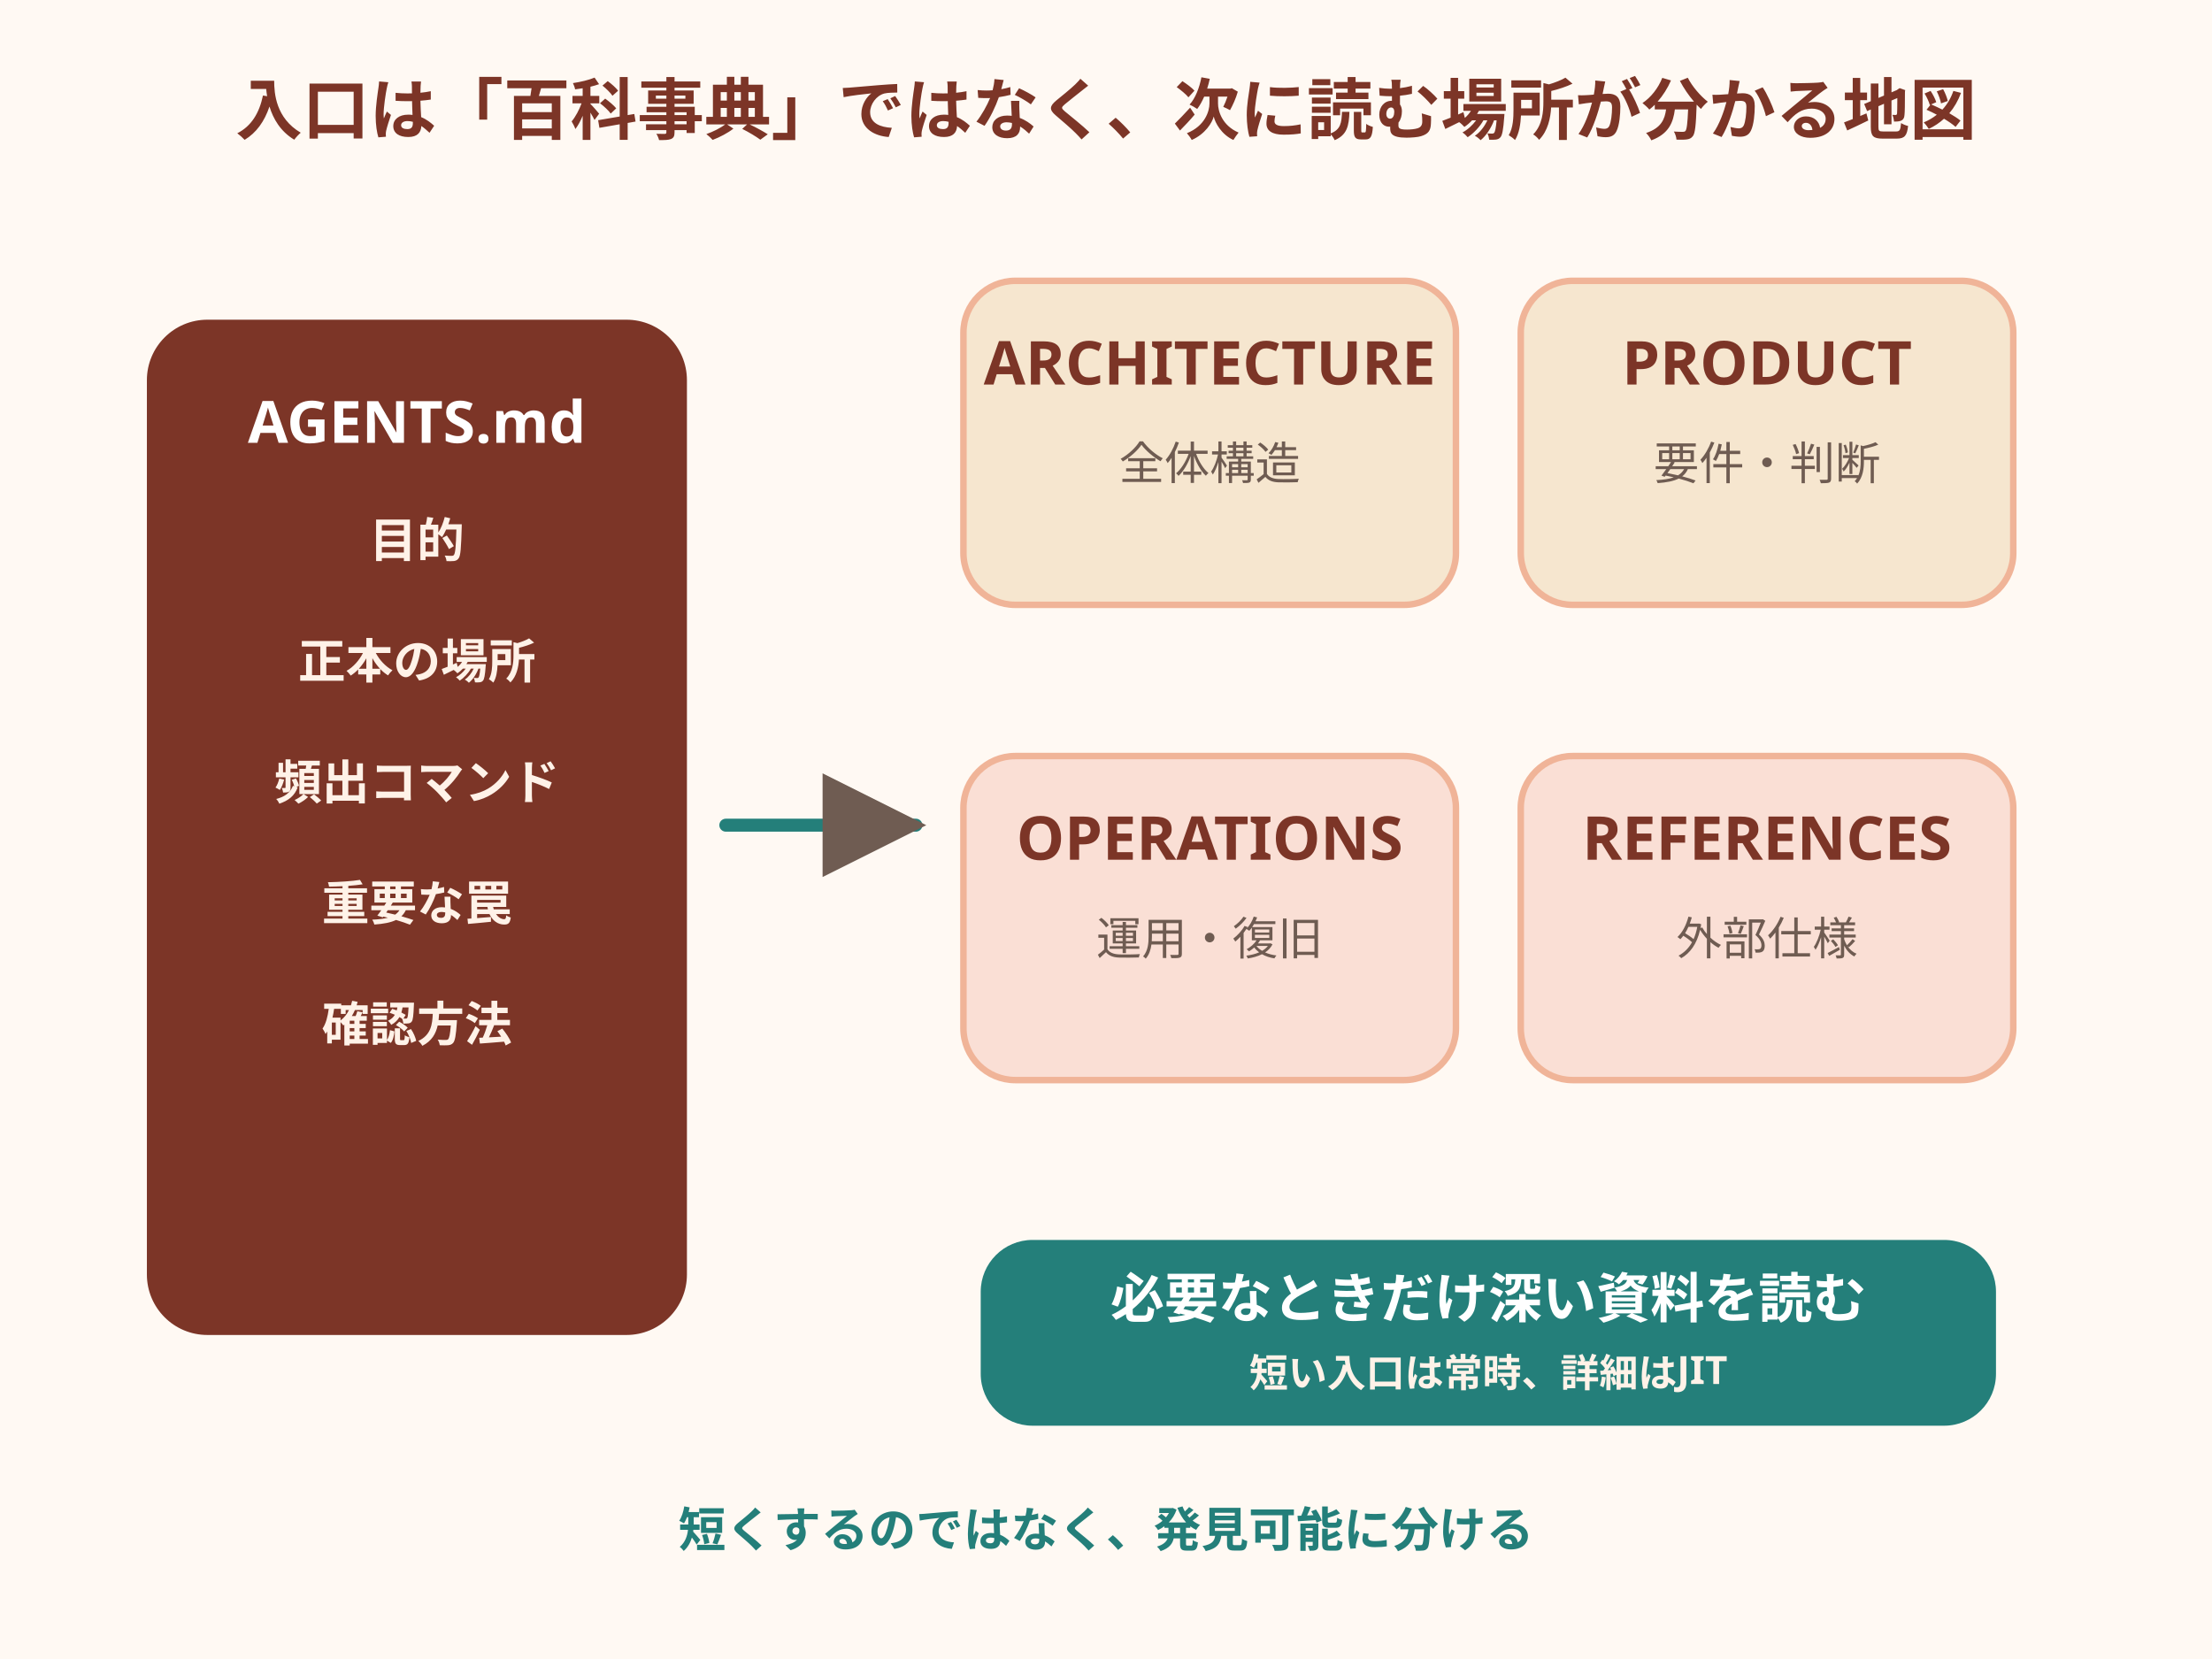
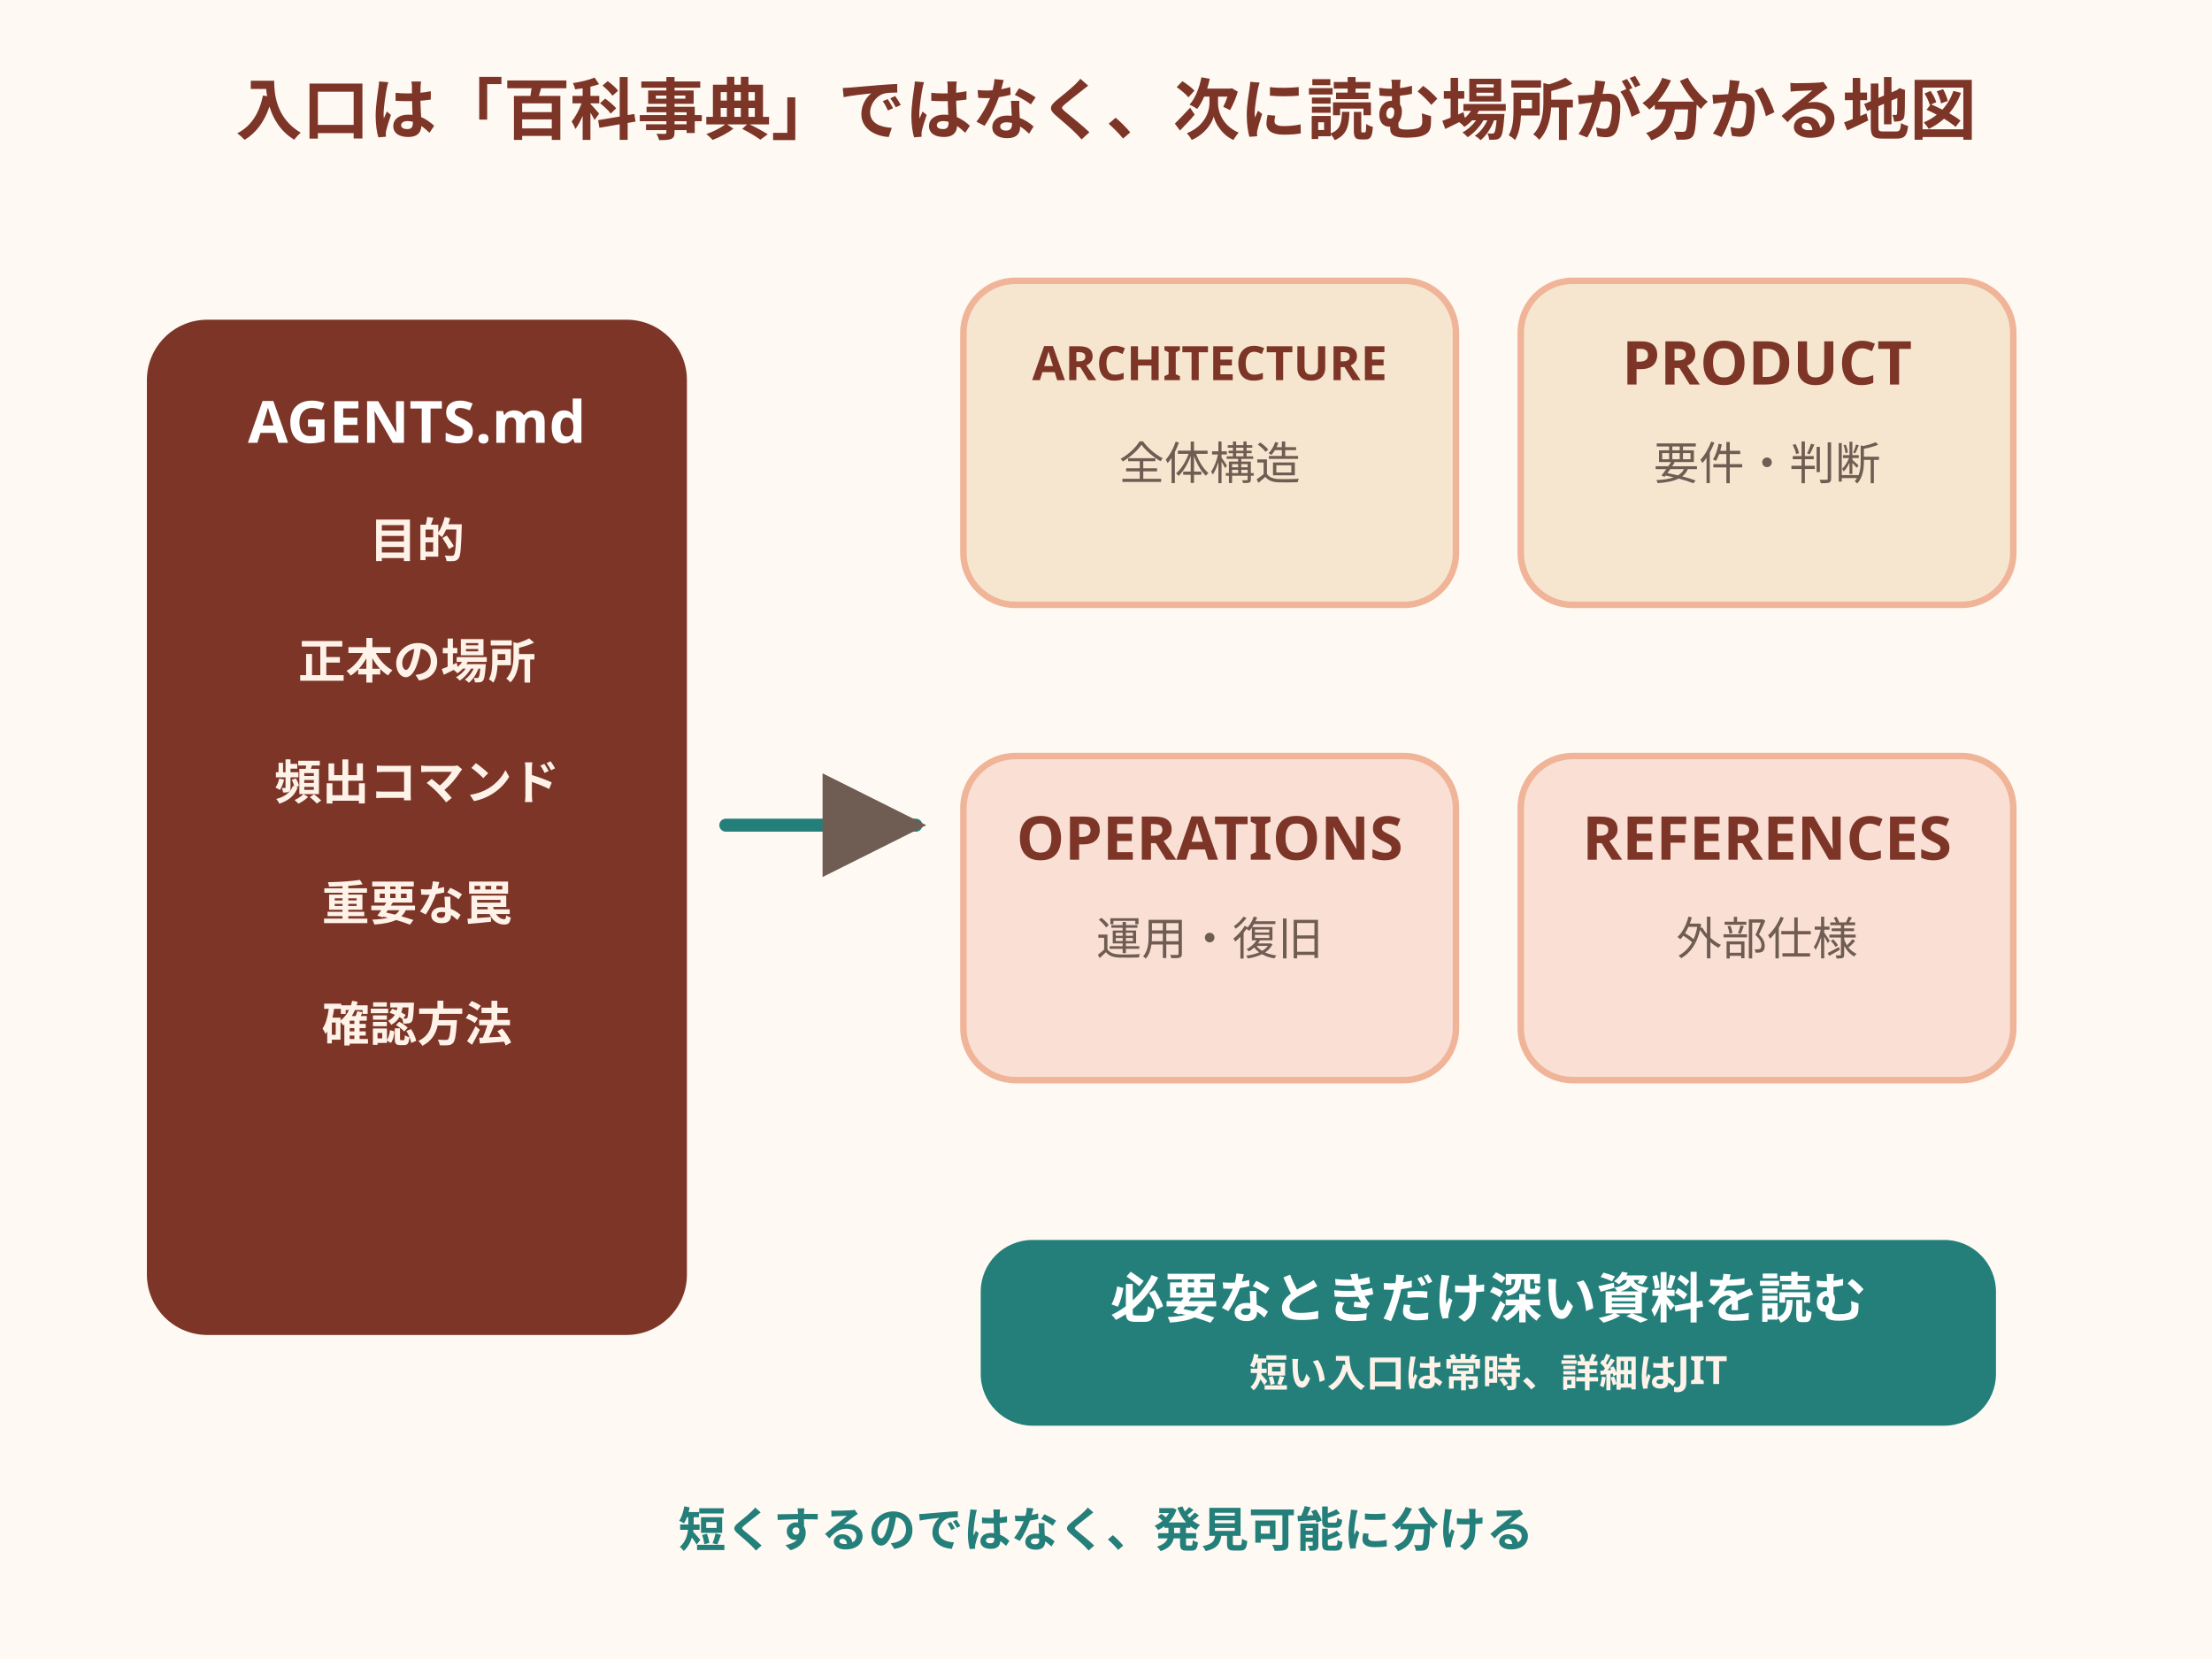
<svg xmlns="http://www.w3.org/2000/svg" width="1024" height="768" viewBox="0 0 1024 768">
  <defs>
    <marker id="arrow" viewBox="0 0 10 10" refX="9" refY="5" markerWidth="8" markerHeight="8" orient="auto-start-reverse">
      <path d="M 0 0 L 10 5 L 0 10 z" fill="#6F5C52" />
    </marker>
  </defs>
  <rect width="1024" height="768" fill="#FFF9F3" />
  <text x="512" y="62" text-anchor="middle" font-family="Hiragino Sans, Yu Gothic, sans-serif" font-size="31" font-weight="800" fill="#7C3527">入口は「百科事典」ではなく、次に読む場所が分かる地図</text>
  <rect x="68" y="148" width="250" height="470" rx="28" fill="#7C3527" stroke="#7C3527" stroke-width="0" />
  <text x="193" y="205" text-anchor="middle" font-family="Hiragino Sans, Yu Gothic, sans-serif" font-size="27" font-weight="800" fill="#FFFFFF">AGENTS.md</text>
  <text x="193" y="258" text-anchor="middle" font-family="Hiragino Sans, Yu Gothic, sans-serif" font-size="22" font-weight="700" fill="#FFF2E8">目的</text>
  <text x="193" y="314" text-anchor="middle" font-family="Hiragino Sans, Yu Gothic, sans-serif" font-size="22" font-weight="700" fill="#FFF2E8">正本の場所</text>
  <text x="193" y="370" text-anchor="middle" font-family="Hiragino Sans, Yu Gothic, sans-serif" font-size="22" font-weight="700" fill="#FFF2E8">頻出コマンド</text>
  <text x="193" y="426" text-anchor="middle" font-family="Hiragino Sans, Yu Gothic, sans-serif" font-size="22" font-weight="700" fill="#FFF2E8">重要な罠</text>
  <text x="193" y="482" text-anchor="middle" font-family="Hiragino Sans, Yu Gothic, sans-serif" font-size="22" font-weight="700" fill="#FFF2E8">確認方法</text>
  <line x1="336" y1="382" x2="424" y2="382" stroke="#247F7A" stroke-width="6" stroke-linecap="round" marker-end="url(#arrow)" />
  <rect x="446" y="130" width="228" height="150" rx="24" fill="#F6E6CF" stroke="#F0B498" stroke-width="3" />
-   <text x="560.0" y="178" text-anchor="middle" font-family="Hiragino Sans, Yu Gothic, sans-serif" font-size="28" font-weight="700" fill="#7C3527">ARCHITECTURE</text>
+   <text x="560.0" y="176" text-anchor="middle" font-family="Hiragino Sans, Yu Gothic, sans-serif" font-size="22" font-weight="700" fill="#7C3527">ARCHITECTURE</text>
  <text x="560.0" y="222" text-anchor="middle" font-family="Hiragino Sans, Yu Gothic, sans-serif" font-size="21" font-weight="500" fill="#6F5C52">全体構造</text>
  <rect x="704" y="130" width="228" height="150" rx="24" fill="#F6E6CF" stroke="#F0B498" stroke-width="3" />
  <text x="818.0" y="178" text-anchor="middle" font-family="Hiragino Sans, Yu Gothic, sans-serif" font-size="28" font-weight="700" fill="#7C3527">PRODUCT</text>
  <text x="818.0" y="222" text-anchor="middle" font-family="Hiragino Sans, Yu Gothic, sans-serif" font-size="21" font-weight="500" fill="#6F5C52">要件・判断</text>
  <rect x="446" y="350" width="228" height="150" rx="24" fill="#FADFD5" stroke="#F0B498" stroke-width="3" />
  <text x="560.0" y="398" text-anchor="middle" font-family="Hiragino Sans, Yu Gothic, sans-serif" font-size="28" font-weight="700" fill="#7C3527">OPERATIONS</text>
  <text x="560.0" y="442" text-anchor="middle" font-family="Hiragino Sans, Yu Gothic, sans-serif" font-size="21" font-weight="500" fill="#6F5C52">運用・復旧</text>
  <rect x="704" y="350" width="228" height="150" rx="24" fill="#FADFD5" stroke="#F0B498" stroke-width="3" />
  <text x="818.0" y="398" text-anchor="middle" font-family="Hiragino Sans, Yu Gothic, sans-serif" font-size="28" font-weight="700" fill="#7C3527">REFERENCES</text>
  <text x="818.0" y="442" text-anchor="middle" font-family="Hiragino Sans, Yu Gothic, sans-serif" font-size="21" font-weight="500" fill="#6F5C52">外部仕様</text>
  <rect x="454" y="574" width="470" height="86" rx="24" fill="#247F7A" stroke="#247F7A" stroke-width="0" />
  <text x="689" y="610" text-anchor="middle" font-family="Hiragino Sans, Yu Gothic, sans-serif" font-size="25" font-weight="800" fill="#FFFFFF">必要なときだけ深い資料を読む</text>
  <text x="689" y="642" text-anchor="middle" font-family="Hiragino Sans, Yu Gothic, sans-serif" font-size="18" font-weight="600" fill="#FFF2E8">短い入口は常時、詳細はJIT</text>
  <text x="512" y="716" text-anchor="middle" font-family="Hiragino Sans, Yu Gothic, sans-serif" font-size="22" font-weight="800" fill="#247F7A">短くするのではなく、発見可能に分ける</text>
</svg>
